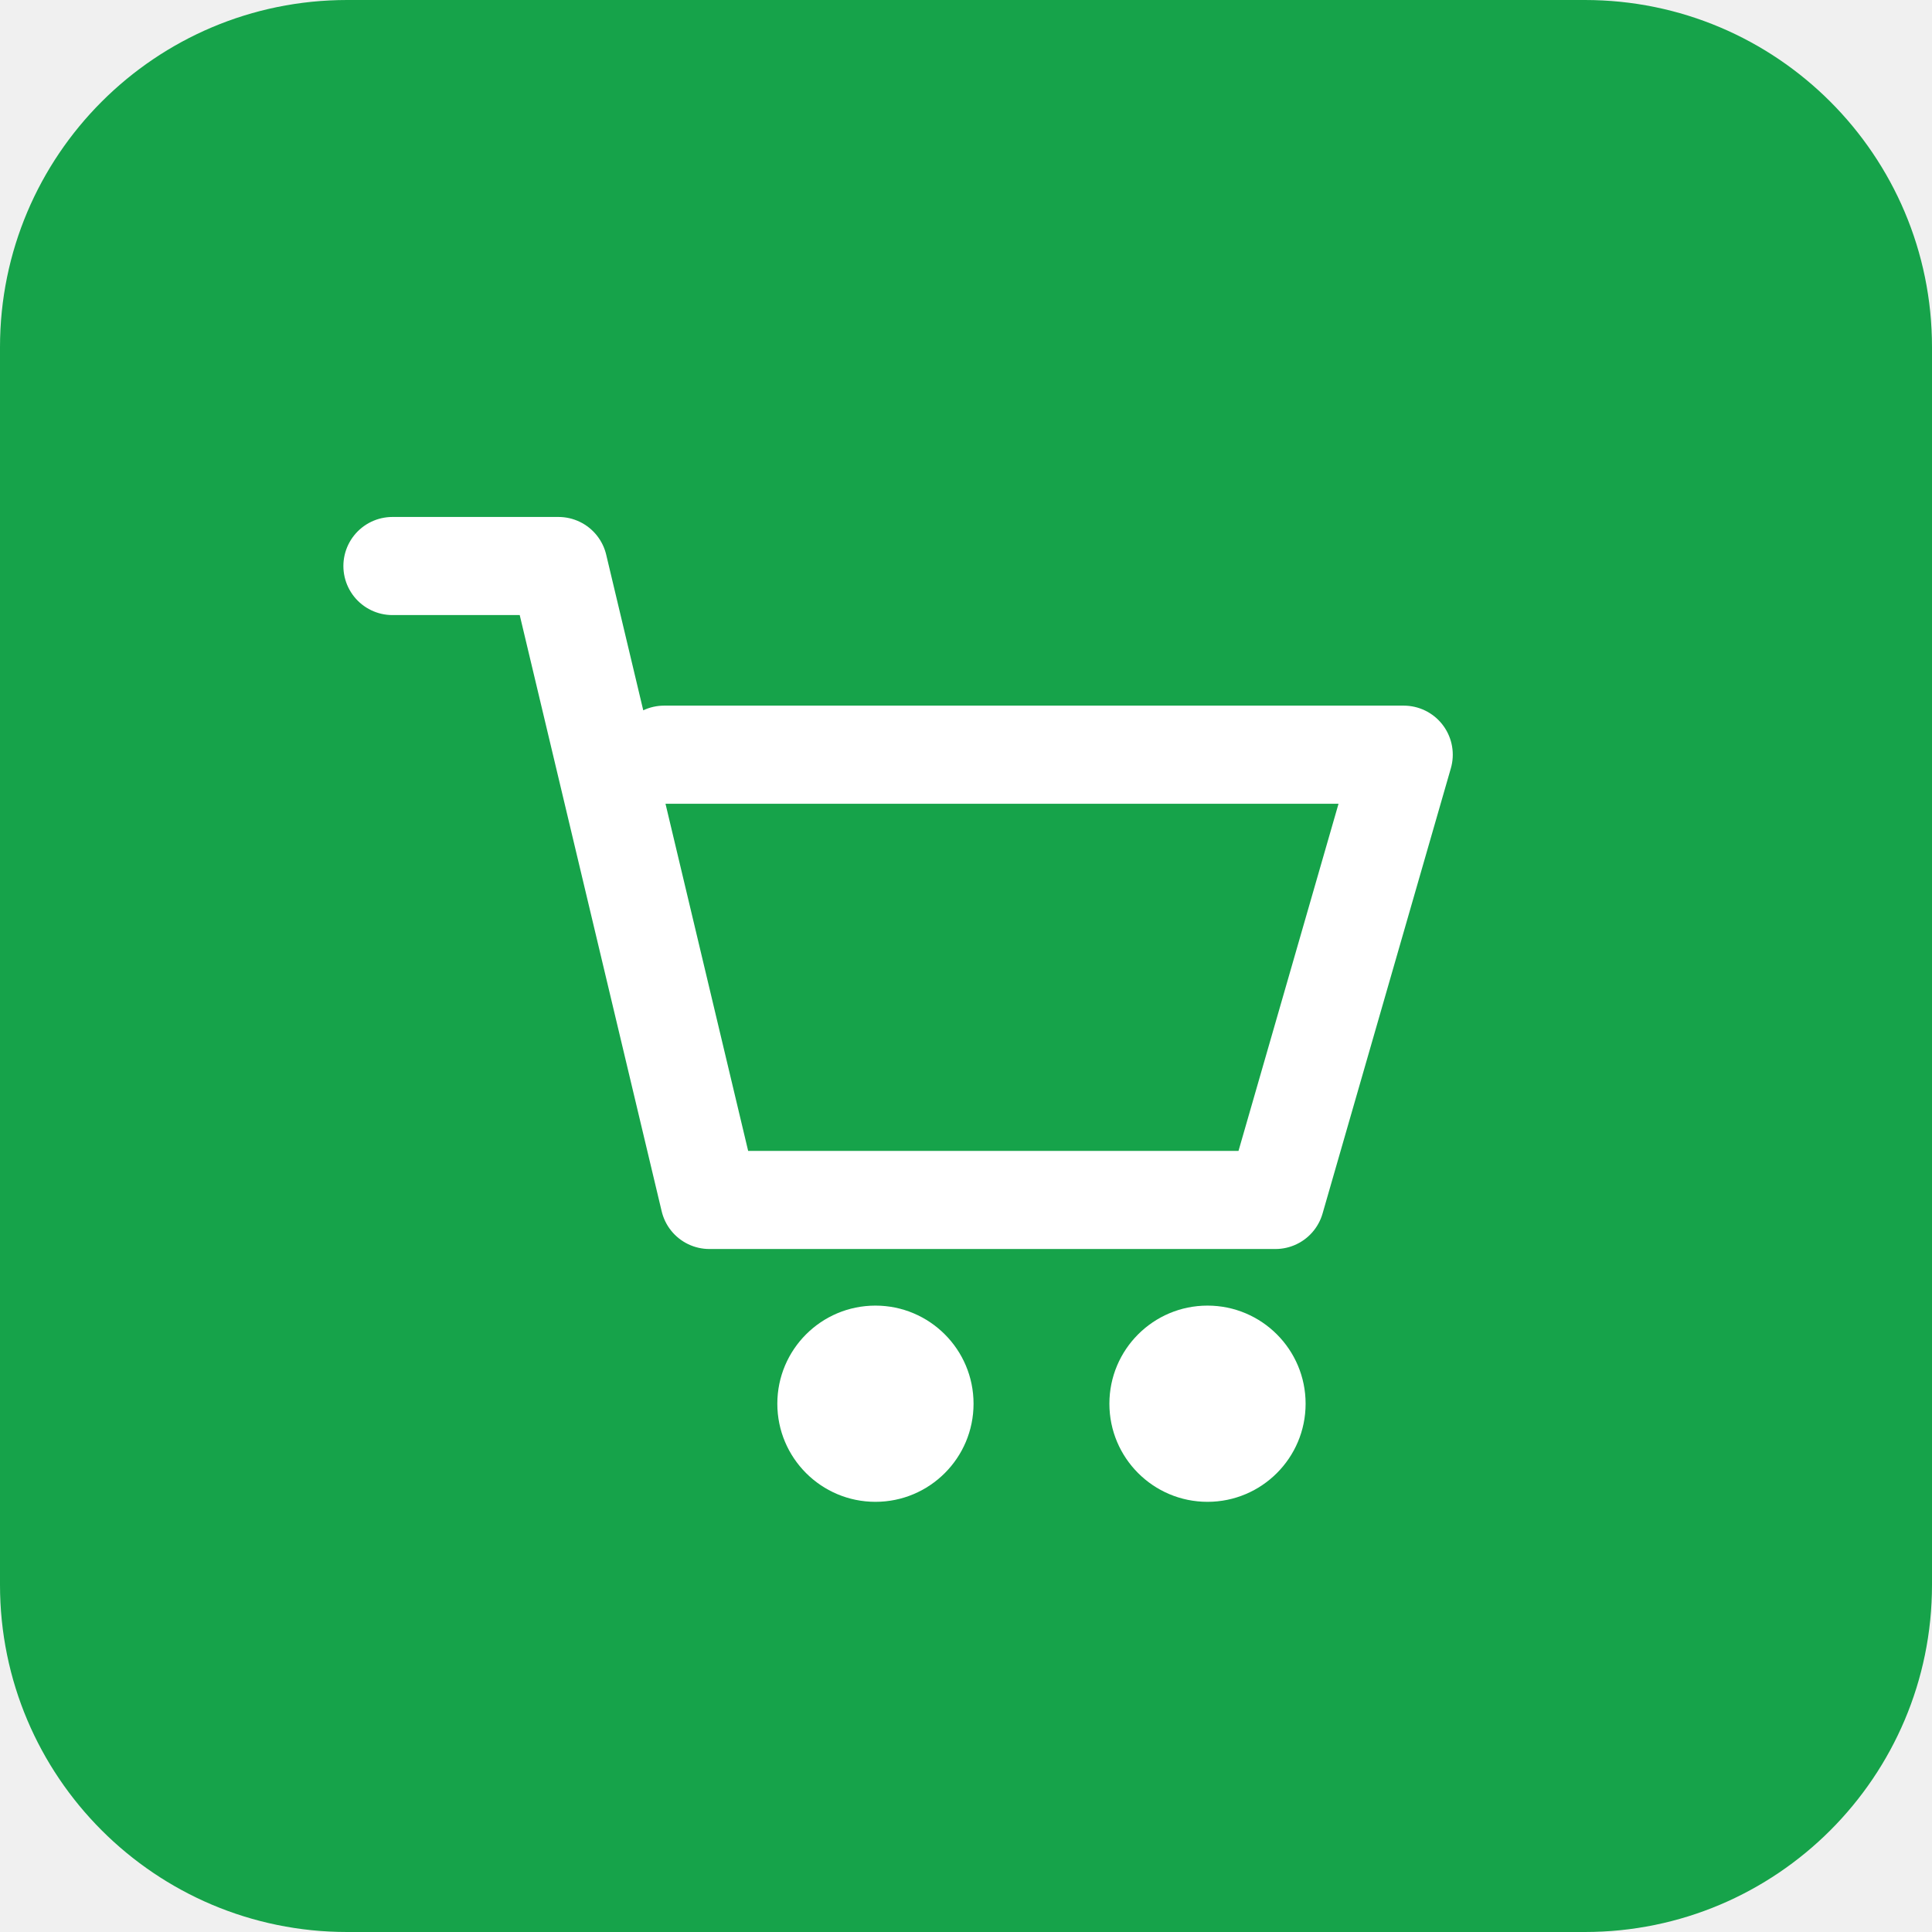
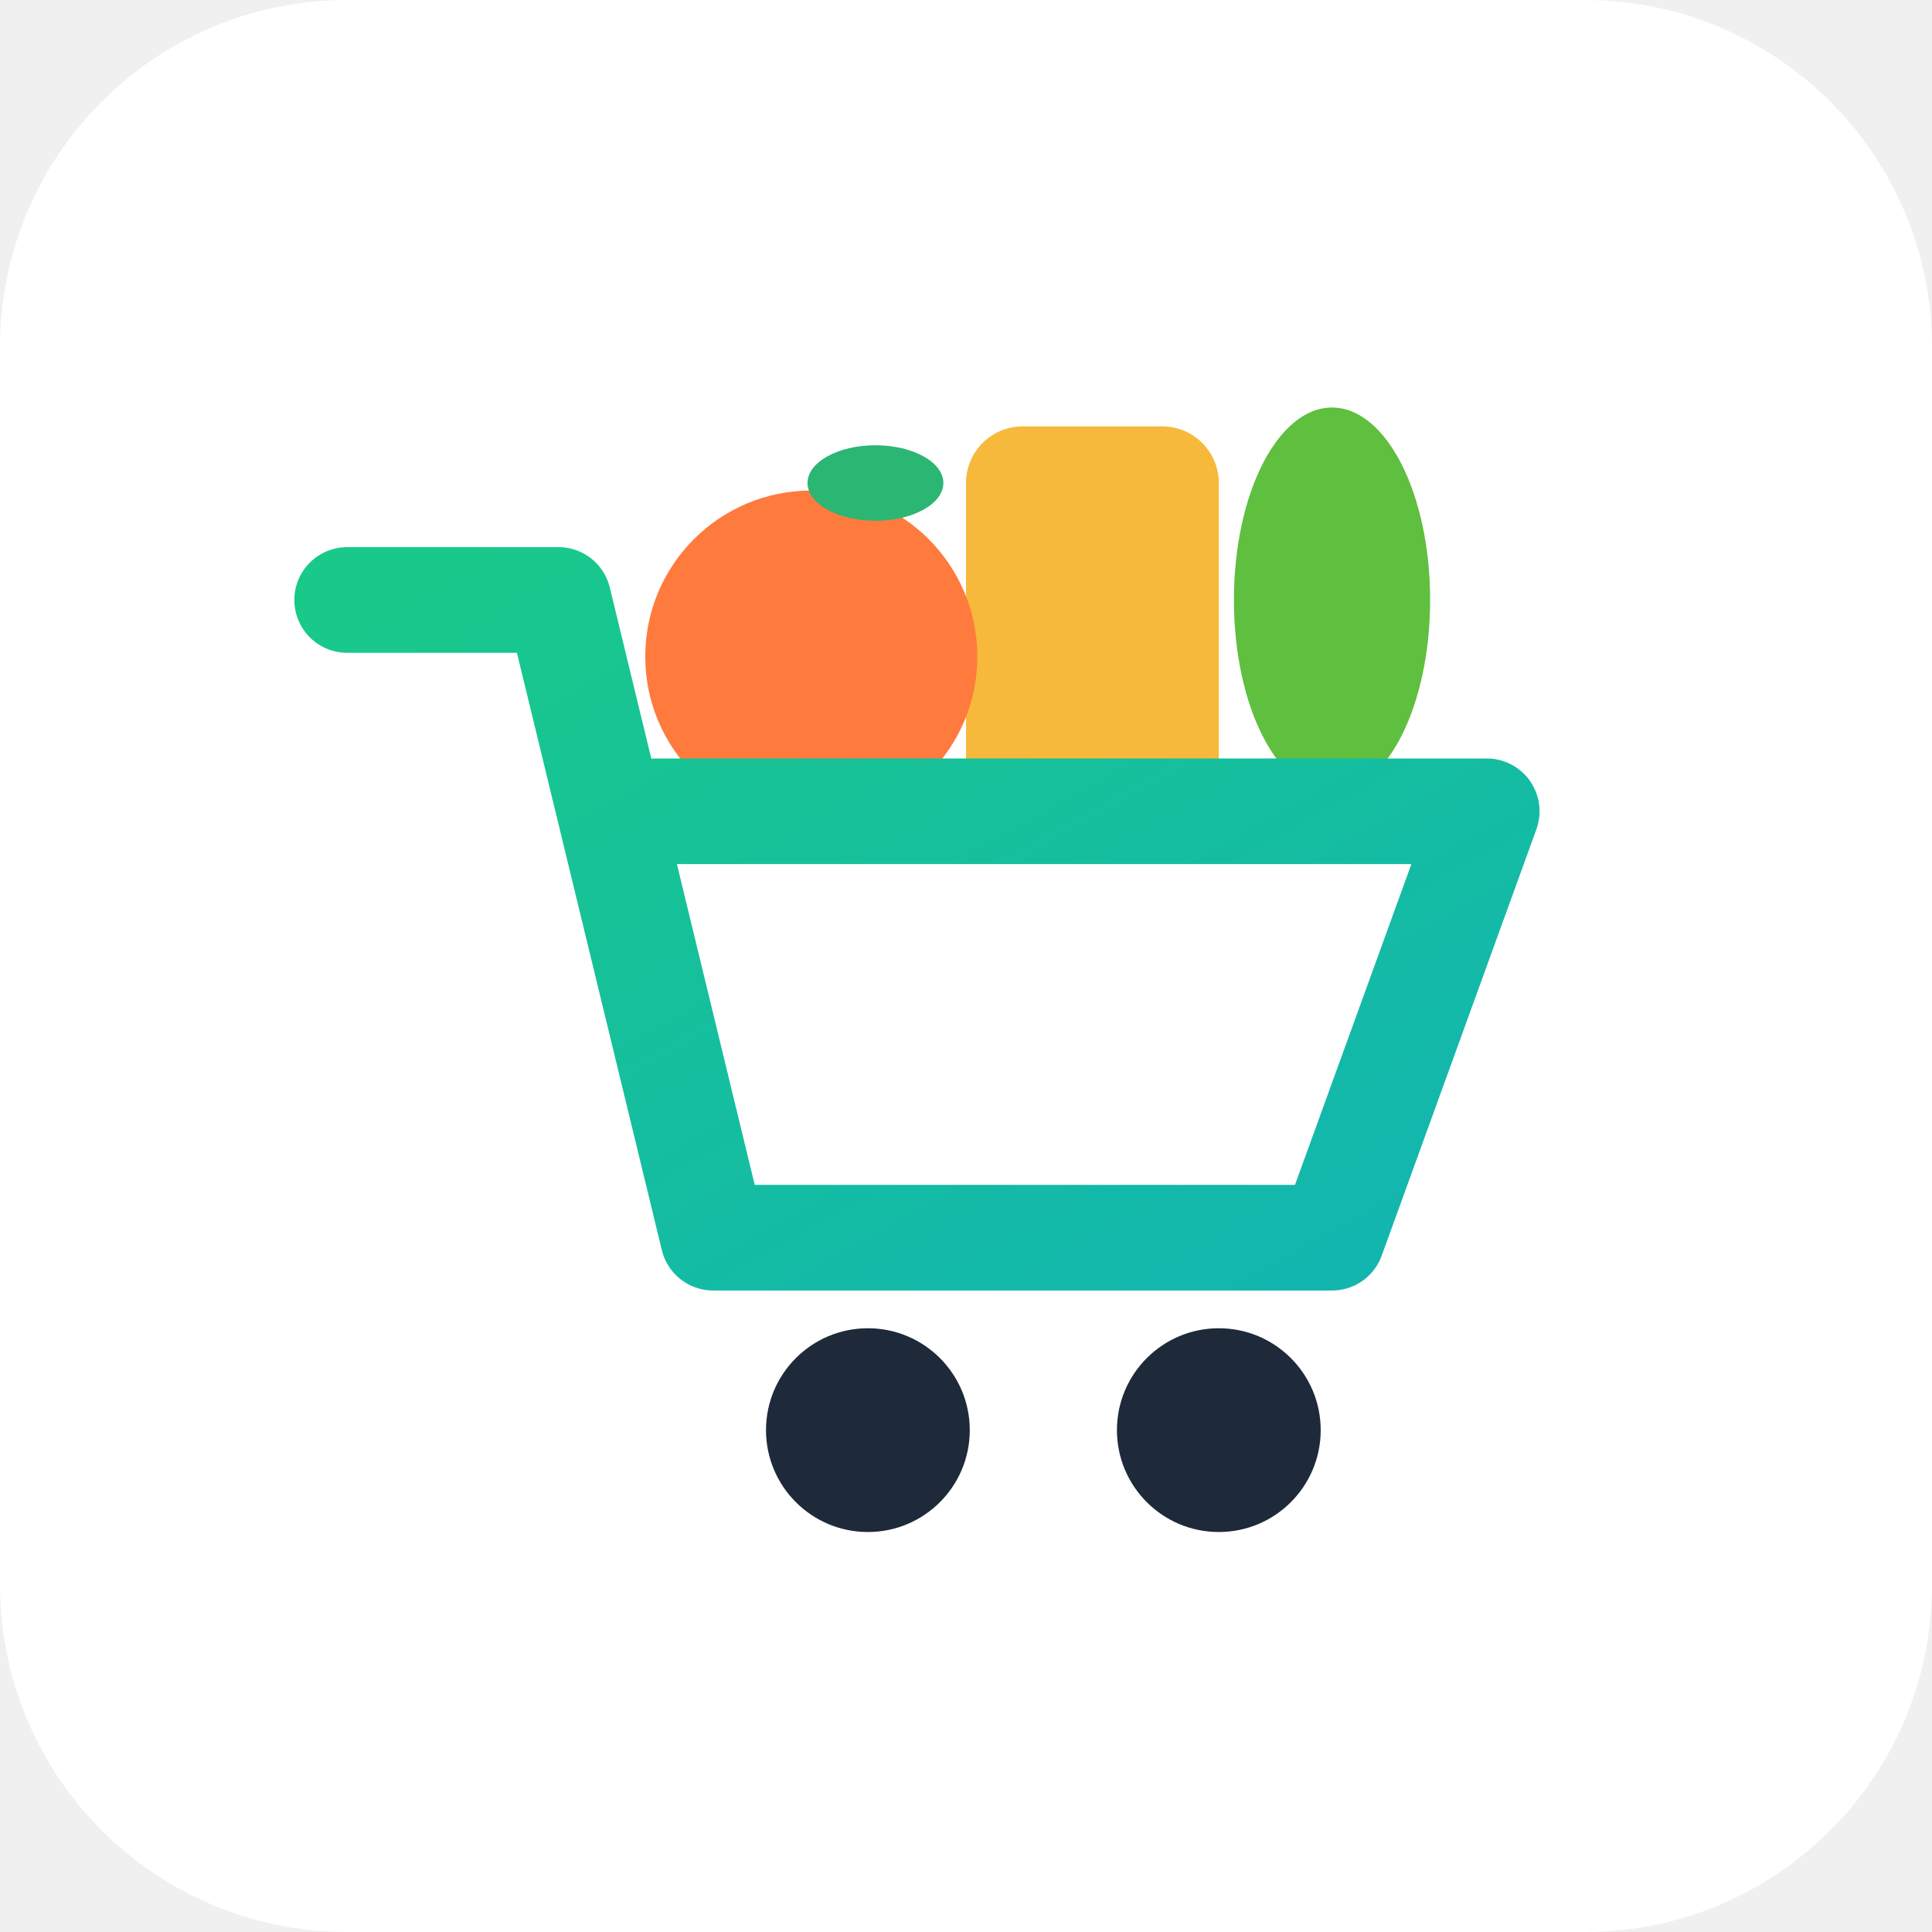
- <svg xmlns="http://www.w3.org/2000/svg" viewBox="0 0 512 512" width="512" height="512">
-   <rect width="512" height="512" rx="92" fill="#16a34a" />
-   <g fill="none" stroke="#ffffff" stroke-width="26" stroke-linecap="round" stroke-linejoin="round">
-     <path d="M104 150 h44 l40 168 h150 l34 -118 H176" />
-   </g>
-   <circle cx="232" cy="372" r="26" fill="#ffffff" />
-   <circle cx="320" cy="372" r="26" fill="#ffffff" />
+ <svg xmlns="http://www.w3.org/2000/svg" viewBox="0 0 512 512" width="512" height="512" role="img" aria-label="Shoply">
+   <defs>
+     <linearGradient id="cartIcon" x1="0" y1="0" x2="1" y2="1">
+       <stop offset="0" stop-color="#19c98a" />
+       <stop offset="1" stop-color="#12b5b0" />
+     </linearGradient>
+   </defs>
+   <rect width="512" height="512" rx="92" fill="#ffffff" />
+   <rect x="256" y="113" width="67" height="113" rx="15" fill="#f6b93b" />
+   <circle cx="215" cy="174" r="44" fill="#ff7a3d" />
+   <ellipse cx="232" cy="128" rx="18" ry="10" fill="#2bb673" />
+   <ellipse cx="353" cy="159" rx="26" ry="51" fill="#5fbf3e" />
+   <path d="M92 159 H148 L189 328 H353 L394 215 H174" fill="none" stroke="url(#cartIcon)" stroke-width="28" stroke-linecap="round" stroke-linejoin="round" />
+   <circle cx="230" cy="379" r="27" fill="#1e2a3a" />
+   <circle cx="323" cy="379" r="27" fill="#1e2a3a" />
</svg>
